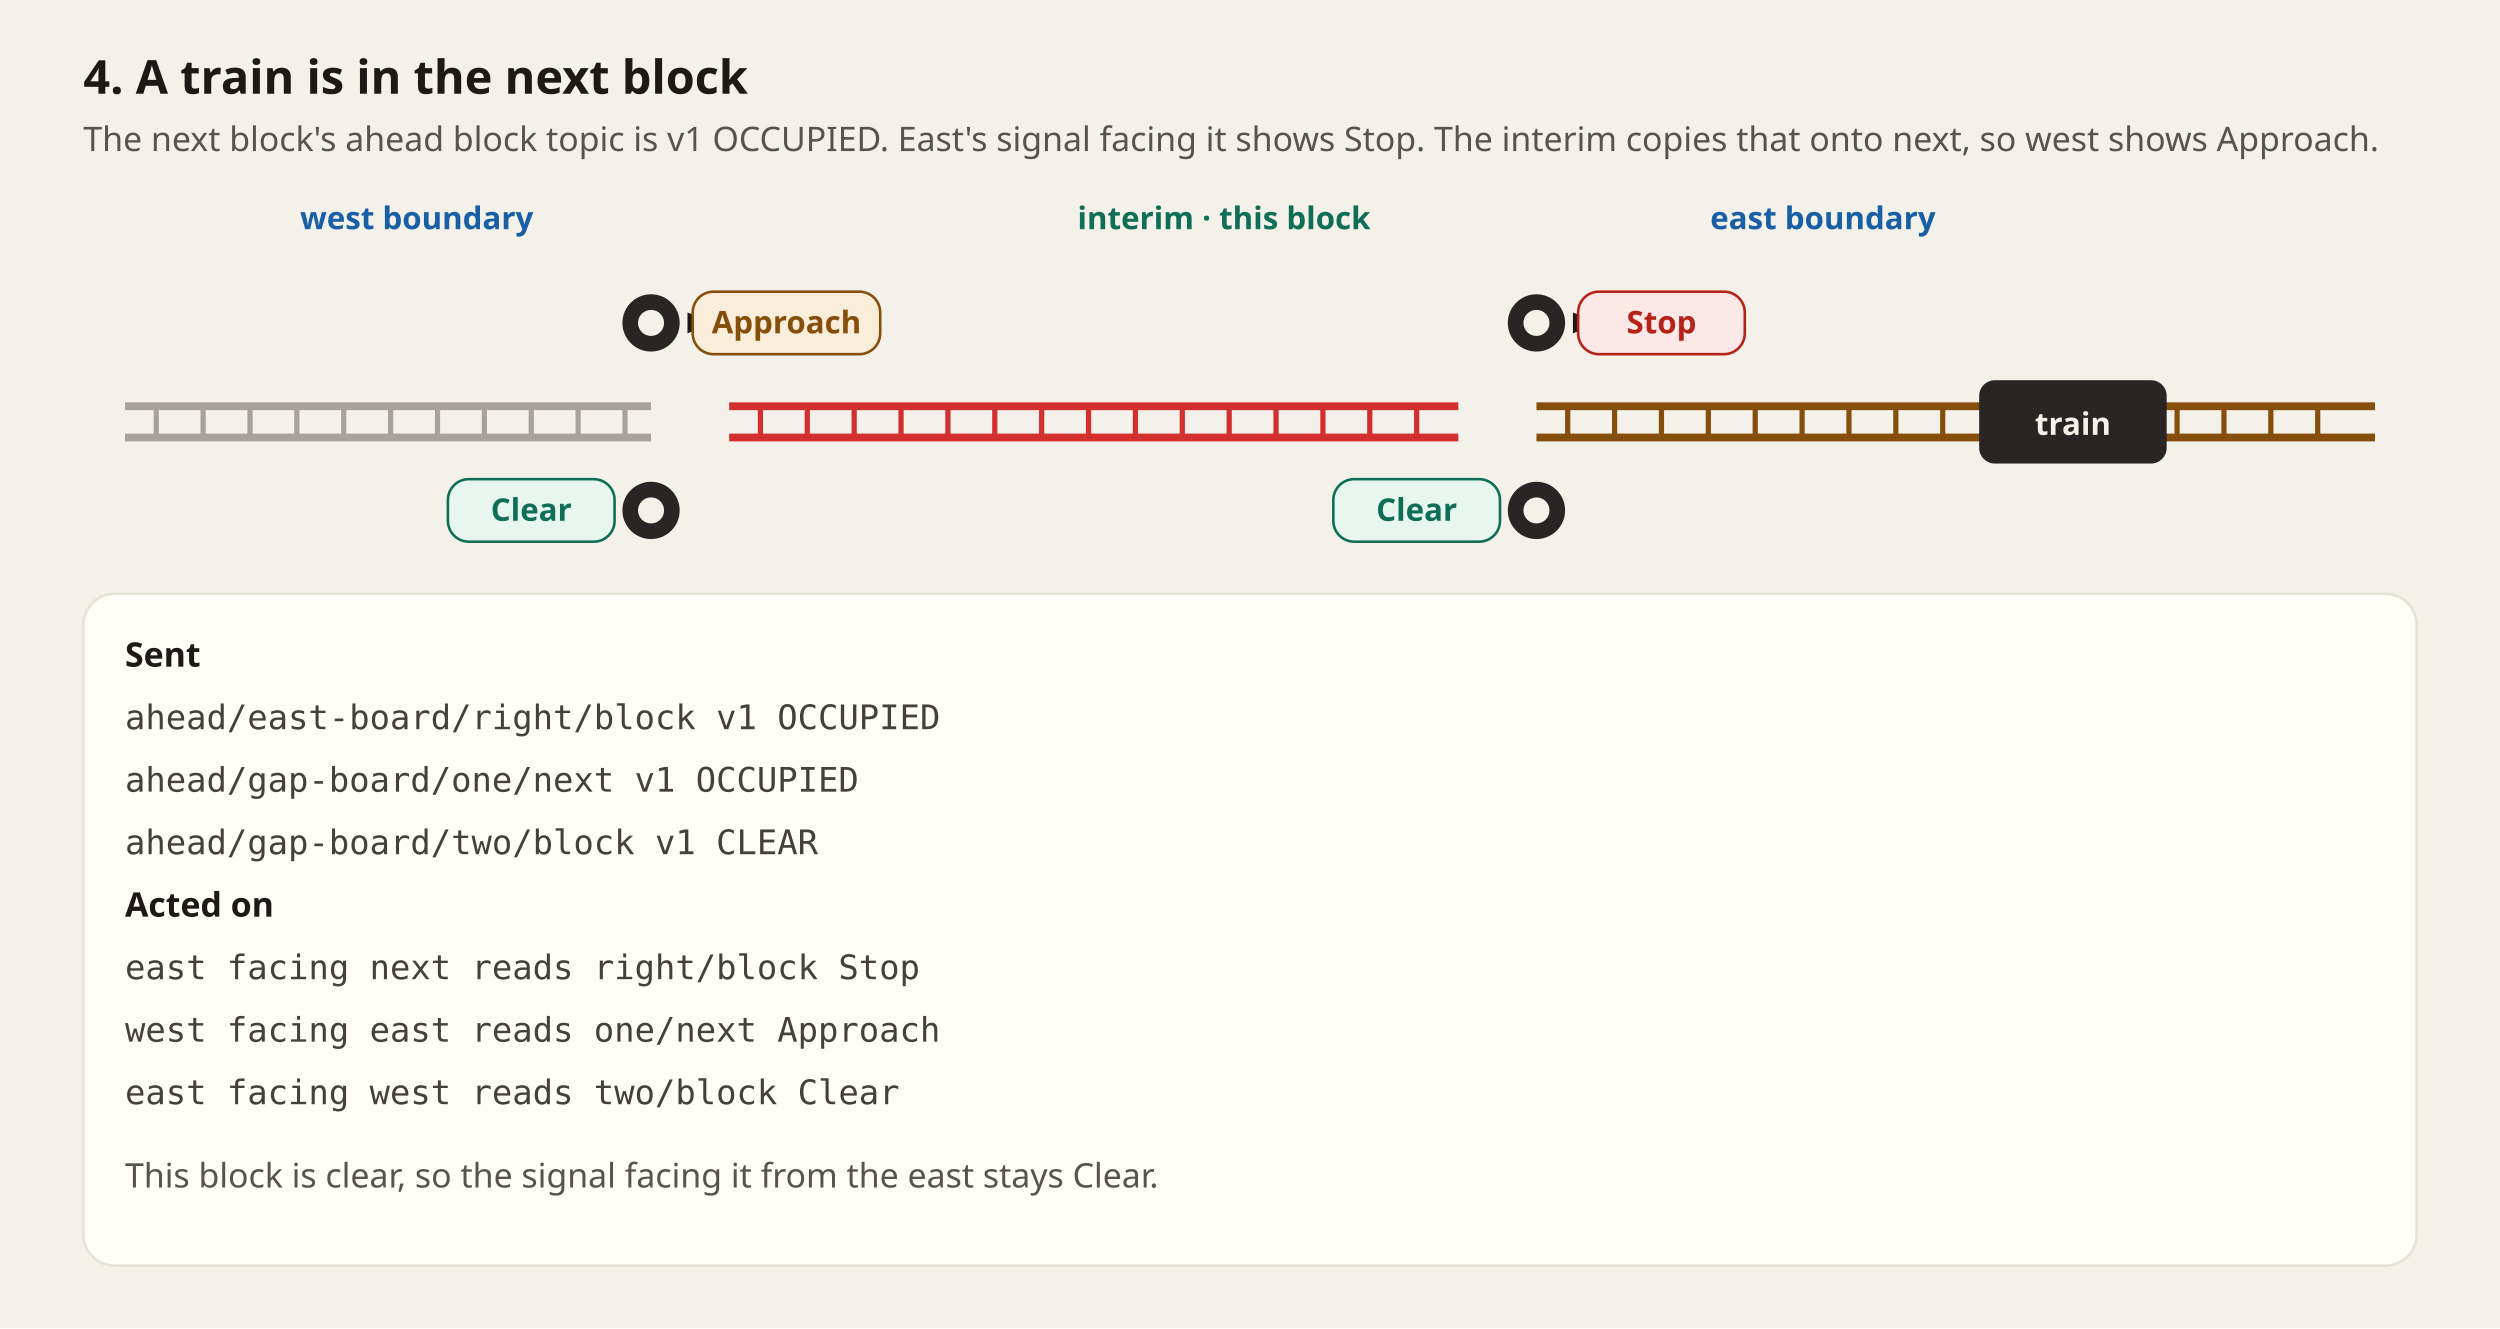
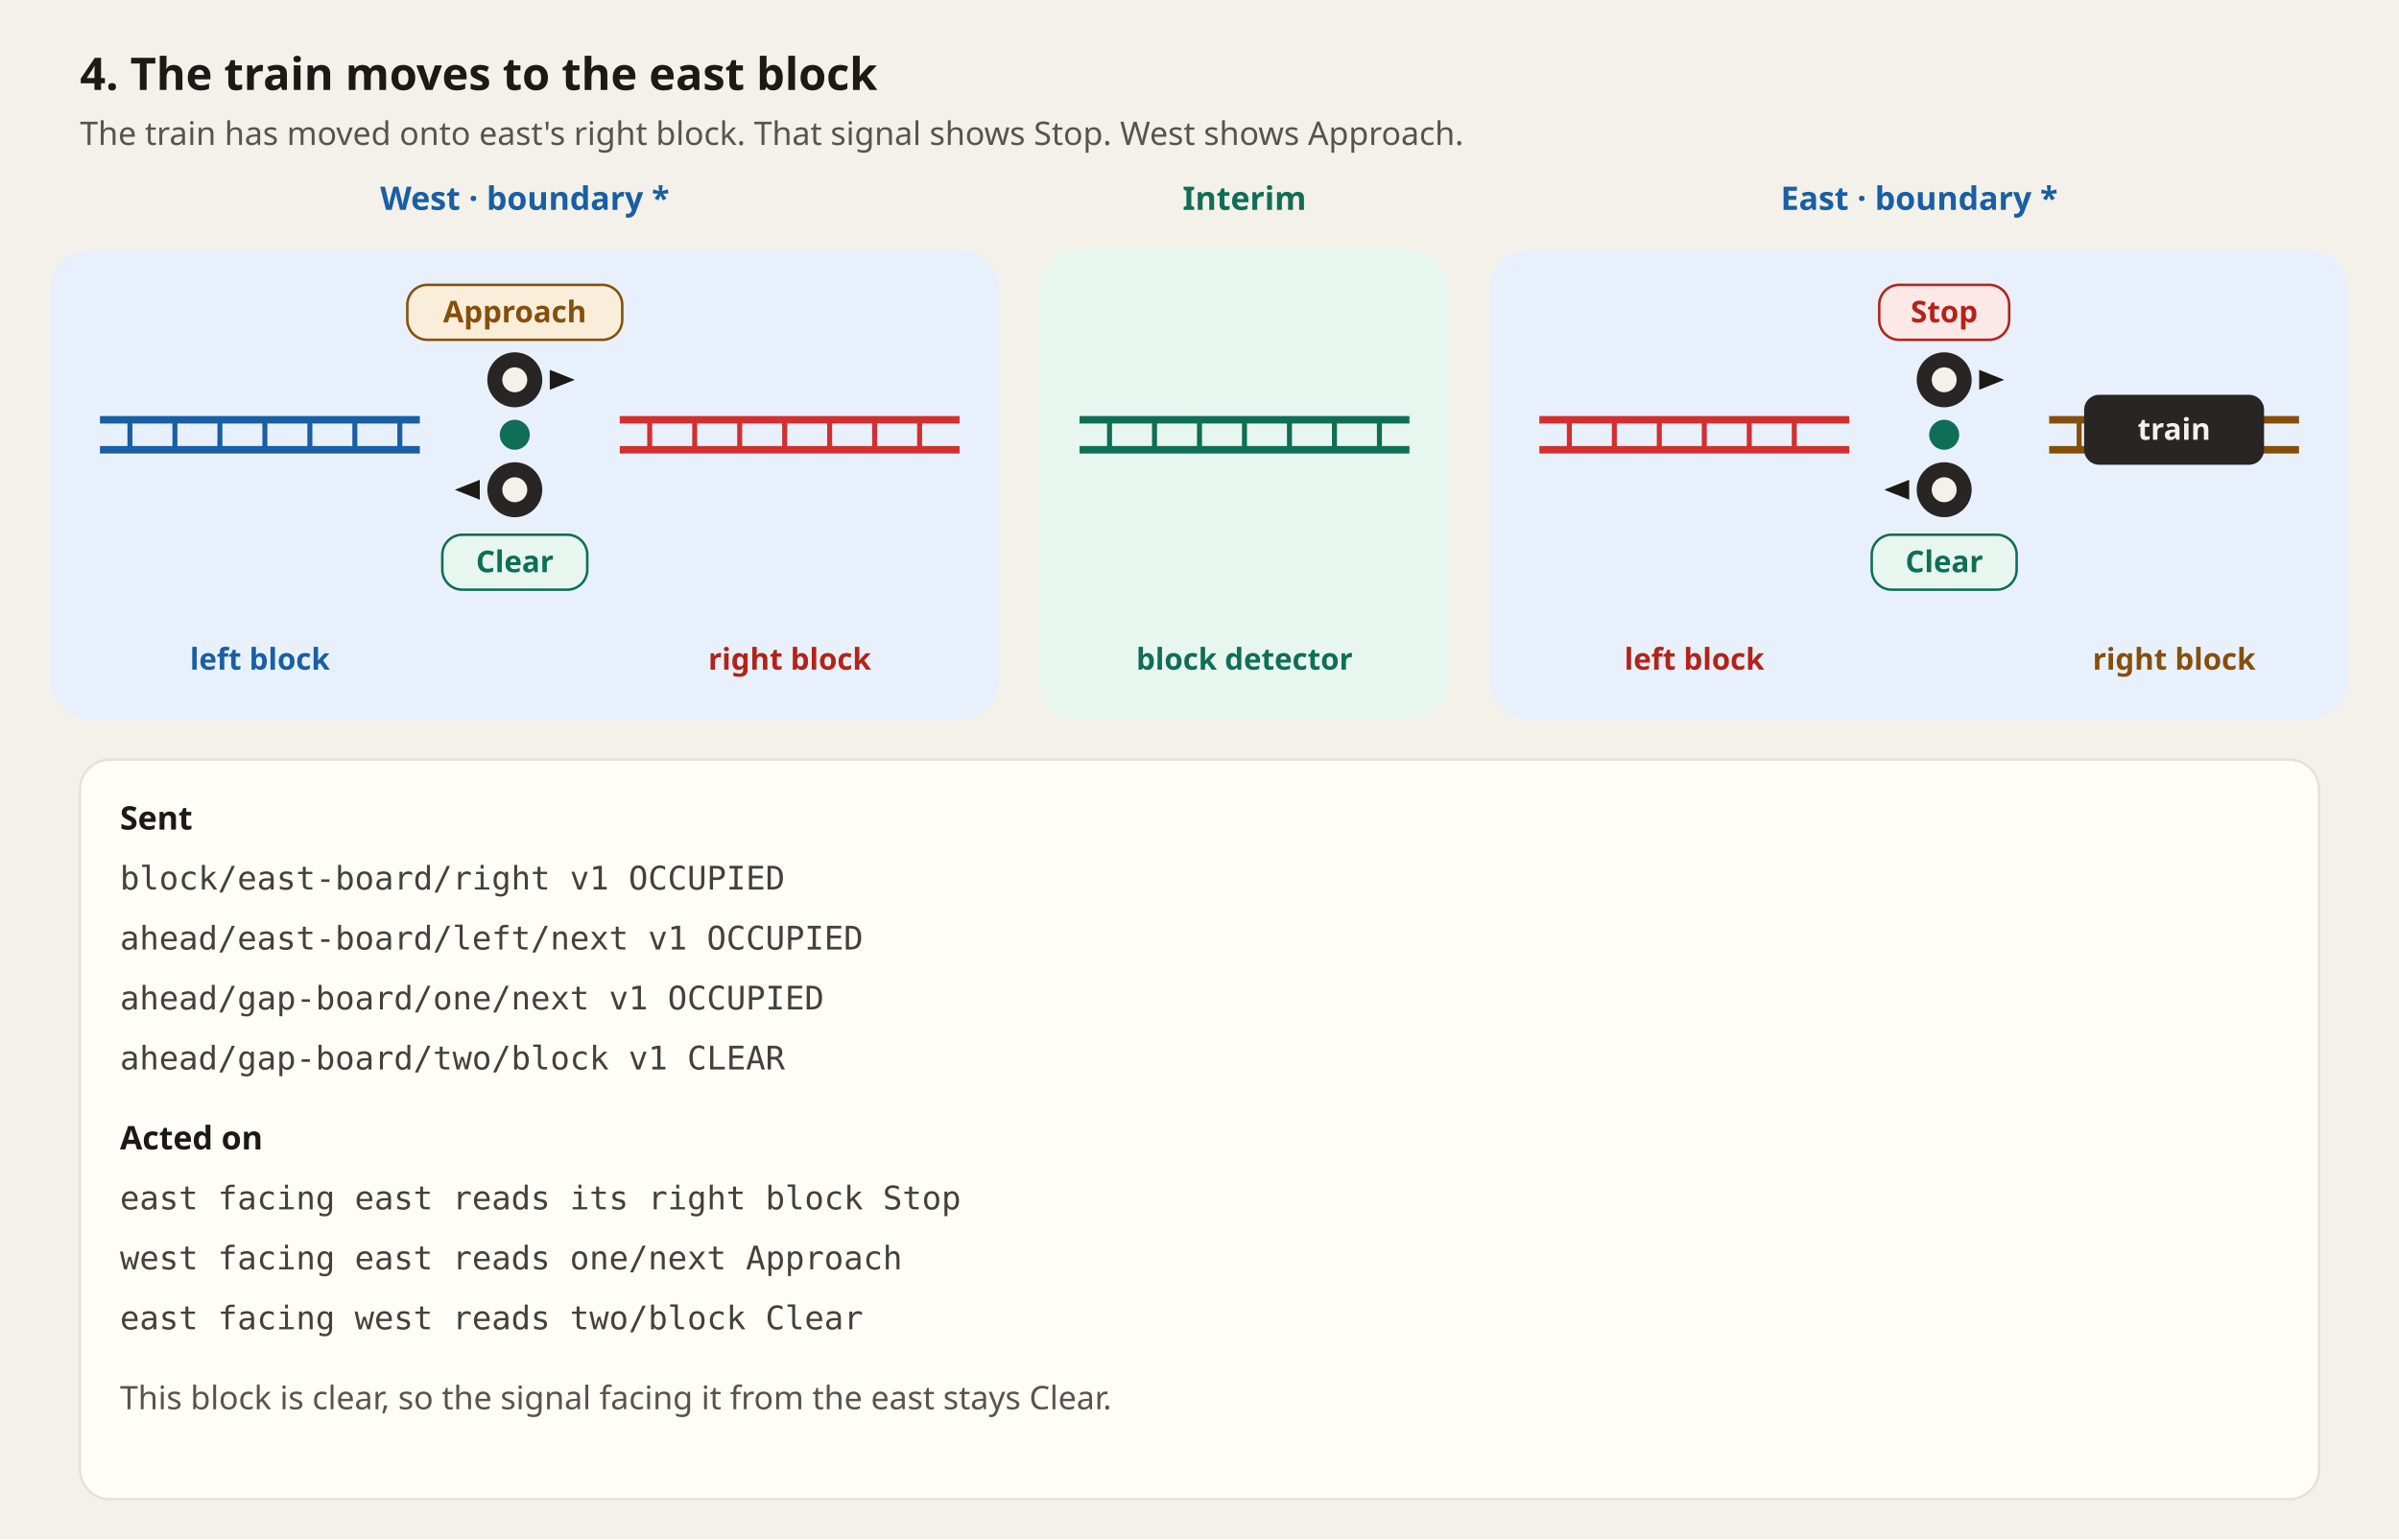
- <svg xmlns="http://www.w3.org/2000/svg" width="960" height="510" viewBox="0 0 960 510" role="img" aria-labelledby="title desc">
-   <rect width="960" height="510" fill="#f4f1ea" />
+ <svg xmlns="http://www.w3.org/2000/svg" width="960" height="616" viewBox="0 0 960 616" role="img" aria-labelledby="title desc">
+   <rect width="960" height="616" fill="#f4f1ea" />
  <g font-family="ui-sans-serif, system-ui, sans-serif" fill="#1c1917">
-     <text x="32" y="36" font-size="18" font-weight="600">4. A train is in the next block</text>
-     <text x="32" y="58" fill="#57534e" font-size="13">The next block's ahead block topic is v1 OCCUPIED. East's signal facing it shows Stop. The interim copies that onto next, so west shows Approach.</text>
-     <text x="160" y="88" text-anchor="middle" fill="#185fa5" font-size="12" font-weight="600">west boundary</text>
-     <text x="470" y="88" text-anchor="middle" fill="#0f6e56" font-size="12" font-weight="600">interim · this block</text>
-     <text x="700" y="88" text-anchor="middle" fill="#185fa5" font-size="12" font-weight="600">east boundary</text>
-     <g stroke="#a8a29e" stroke-width="3" stroke-linecap="butt">
-       <line x1="48" y1="156" x2="250" y2="156" />
-       <line x1="48" y1="168" x2="250" y2="168" />
+     <text x="32" y="36" font-size="18" font-weight="600">4. The train moves to the east block</text>
+     <text x="32" y="58" fill="#57534e" font-size="13">The train has moved onto east's right block. That signal shows Stop. West shows Approach.</text>
+     <rect x="20" y="100" width="380" height="188" rx="16" fill="#e8f1fb" />
+     <rect x="416" y="100" width="164" height="188" rx="16" fill="#e7f6ef" />
+     <rect x="596" y="100" width="344" height="188" rx="16" fill="#e8f1fb" />
+     <text x="210" y="84" text-anchor="middle" fill="#185fa5" font-size="13" font-weight="600">West · boundary *</text>
+     <text x="498" y="84" text-anchor="middle" fill="#0f6e56" font-size="13" font-weight="600">Interim</text>
+     <text x="768" y="84" text-anchor="middle" fill="#185fa5" font-size="13" font-weight="600">East · boundary *</text>
+     <g stroke="#185fa5" stroke-width="3" stroke-linecap="butt">
+       <line x1="40" y1="168" x2="168" y2="168" />
+       <line x1="40" y1="180" x2="168" y2="180" />
    </g>
-     <g stroke="#a8a29e" stroke-width="2">
-       <line x1="60" y1="156" x2="60" y2="168" />
-       <line x1="78" y1="156" x2="78" y2="168" />
-       <line x1="96" y1="156" x2="96" y2="168" />
-       <line x1="114" y1="156" x2="114" y2="168" />
-       <line x1="132" y1="156" x2="132" y2="168" />
-       <line x1="150" y1="156" x2="150" y2="168" />
-       <line x1="168" y1="156" x2="168" y2="168" />
-       <line x1="186" y1="156" x2="186" y2="168" />
-       <line x1="204" y1="156" x2="204" y2="168" />
-       <line x1="222" y1="156" x2="222" y2="168" />
-       <line x1="240" y1="156" x2="240" y2="168" />
+     <g stroke="#185fa5" stroke-width="2">
+       <line x1="52" y1="168" x2="52" y2="180" />
+       <line x1="70" y1="168" x2="70" y2="180" />
+       <line x1="88" y1="168" x2="88" y2="180" />
+       <line x1="106" y1="168" x2="106" y2="180" />
+       <line x1="124" y1="168" x2="124" y2="180" />
+       <line x1="142" y1="168" x2="142" y2="180" />
+       <line x1="160" y1="168" x2="160" y2="180" />
    </g>
    <g stroke="#d32f2f" stroke-width="3" stroke-linecap="butt">
-       <line x1="280" y1="156" x2="560" y2="156" />
-       <line x1="280" y1="168" x2="560" y2="168" />
+       <line x1="248" y1="168" x2="384" y2="168" />
+       <line x1="248" y1="180" x2="384" y2="180" />
    </g>
    <g stroke="#d32f2f" stroke-width="2">
-       <line x1="292" y1="156" x2="292" y2="168" />
-       <line x1="310" y1="156" x2="310" y2="168" />
-       <line x1="328" y1="156" x2="328" y2="168" />
-       <line x1="346" y1="156" x2="346" y2="168" />
-       <line x1="364" y1="156" x2="364" y2="168" />
-       <line x1="382" y1="156" x2="382" y2="168" />
-       <line x1="400" y1="156" x2="400" y2="168" />
-       <line x1="418" y1="156" x2="418" y2="168" />
-       <line x1="436" y1="156" x2="436" y2="168" />
-       <line x1="454" y1="156" x2="454" y2="168" />
-       <line x1="472" y1="156" x2="472" y2="168" />
-       <line x1="490" y1="156" x2="490" y2="168" />
-       <line x1="508" y1="156" x2="508" y2="168" />
-       <line x1="526" y1="156" x2="526" y2="168" />
-       <line x1="544" y1="156" x2="544" y2="168" />
+       <line x1="260" y1="168" x2="260" y2="180" />
+       <line x1="278" y1="168" x2="278" y2="180" />
+       <line x1="296" y1="168" x2="296" y2="180" />
+       <line x1="314" y1="168" x2="314" y2="180" />
+       <line x1="332" y1="168" x2="332" y2="180" />
+       <line x1="350" y1="168" x2="350" y2="180" />
+       <line x1="368" y1="168" x2="368" y2="180" />
+     </g>
+     <g stroke="#0f6e56" stroke-width="3" stroke-linecap="butt">
+       <line x1="432" y1="168" x2="564" y2="168" />
+       <line x1="432" y1="180" x2="564" y2="180" />
+     </g>
+     <g stroke="#0f6e56" stroke-width="2">
+       <line x1="444" y1="168" x2="444" y2="180" />
+       <line x1="462" y1="168" x2="462" y2="180" />
+       <line x1="480" y1="168" x2="480" y2="180" />
+       <line x1="498" y1="168" x2="498" y2="180" />
+       <line x1="516" y1="168" x2="516" y2="180" />
+       <line x1="534" y1="168" x2="534" y2="180" />
+       <line x1="552" y1="168" x2="552" y2="180" />
+     </g>
+     <g stroke="#d32f2f" stroke-width="3" stroke-linecap="butt">
+       <line x1="616" y1="168" x2="740" y2="168" />
+       <line x1="616" y1="180" x2="740" y2="180" />
+     </g>
+     <g stroke="#d32f2f" stroke-width="2">
+       <line x1="628" y1="168" x2="628" y2="180" />
+       <line x1="646" y1="168" x2="646" y2="180" />
+       <line x1="664" y1="168" x2="664" y2="180" />
+       <line x1="682" y1="168" x2="682" y2="180" />
+       <line x1="700" y1="168" x2="700" y2="180" />
+       <line x1="718" y1="168" x2="718" y2="180" />
    </g>
    <g stroke="#854f0b" stroke-width="3" stroke-linecap="butt">
-       <line x1="590" y1="156" x2="912" y2="156" />
-       <line x1="590" y1="168" x2="912" y2="168" />
+       <line x1="820" y1="168" x2="920" y2="168" />
+       <line x1="820" y1="180" x2="920" y2="180" />
    </g>
    <g stroke="#854f0b" stroke-width="2">
-       <line x1="602" y1="156" x2="602" y2="168" />
-       <line x1="620" y1="156" x2="620" y2="168" />
-       <line x1="638" y1="156" x2="638" y2="168" />
-       <line x1="656" y1="156" x2="656" y2="168" />
-       <line x1="674" y1="156" x2="674" y2="168" />
-       <line x1="692" y1="156" x2="692" y2="168" />
-       <line x1="710" y1="156" x2="710" y2="168" />
-       <line x1="728" y1="156" x2="728" y2="168" />
-       <line x1="746" y1="156" x2="746" y2="168" />
-       <line x1="764" y1="156" x2="764" y2="168" />
-       <line x1="782" y1="156" x2="782" y2="168" />
-       <line x1="800" y1="156" x2="800" y2="168" />
-       <line x1="818" y1="156" x2="818" y2="168" />
-       <line x1="836" y1="156" x2="836" y2="168" />
-       <line x1="854" y1="156" x2="854" y2="168" />
-       <line x1="872" y1="156" x2="872" y2="168" />
-       <line x1="890" y1="156" x2="890" y2="168" />
+       <line x1="832" y1="168" x2="832" y2="180" />
+       <line x1="850" y1="168" x2="850" y2="180" />
+       <line x1="868" y1="168" x2="868" y2="180" />
+       <line x1="886" y1="168" x2="886" y2="180" />
+       <line x1="904" y1="168" x2="904" y2="180" />
    </g>
-     <g transform="translate(250 124) scale(1 1)">
+     <g transform="translate(206 152) scale(1 1)">
      <circle cx="0" cy="0" r="11" fill="#292524" />
      <circle cx="0" cy="0" r="5" fill="#f4f1ea" />
      <polygon points="14,-4 24,0 14,4" fill="#1c1917" />
    </g>
-     <rect x="266" y="112" width="72" height="24" rx="8" fill="#faeeda" stroke="#854f0b" />
-     <text x="302.0" y="128" text-anchor="middle" fill="#854f0b" font-size="12" font-weight="600">Approach</text>
-     <g transform="translate(250 196) scale(-1 1)">
+     <g transform="translate(206 196) scale(-1 1)">
      <circle cx="0" cy="0" r="11" fill="#292524" />
      <circle cx="0" cy="0" r="5" fill="#f4f1ea" />
      <polygon points="14,-4 24,0 14,4" fill="#1c1917" />
    </g>
-     <rect x="172" y="184" width="64" height="24" rx="8" fill="#e7f6ef" stroke="#0f6e56" />
-     <text x="204.0" y="200" text-anchor="middle" fill="#0f6e56" font-size="12" font-weight="600">Clear</text>
-     <g transform="translate(590 124) scale(1 1)">
+     <circle cx="206" cy="174" r="6" fill="#0f6e56" />
+     <g transform="translate(778 152) scale(1 1)">
      <circle cx="0" cy="0" r="11" fill="#292524" />
      <circle cx="0" cy="0" r="5" fill="#f4f1ea" />
      <polygon points="14,-4 24,0 14,4" fill="#1c1917" />
    </g>
-     <rect x="606" y="112" width="64" height="24" rx="8" fill="#fde8e8" stroke="#b42318" />
-     <text x="638.0" y="128" text-anchor="middle" fill="#b42318" font-size="12" font-weight="600">Stop</text>
-     <g transform="translate(590 196) scale(-1 1)">
+     <g transform="translate(778 196) scale(-1 1)">
      <circle cx="0" cy="0" r="11" fill="#292524" />
      <circle cx="0" cy="0" r="5" fill="#f4f1ea" />
      <polygon points="14,-4 24,0 14,4" fill="#1c1917" />
    </g>
-     <rect x="512" y="184" width="64" height="24" rx="8" fill="#e7f6ef" stroke="#0f6e56" />
-     <text x="544.0" y="200" text-anchor="middle" fill="#0f6e56" font-size="12" font-weight="600">Clear</text>
-     <rect x="760" y="146" width="72" height="32" rx="6" fill="#292524" />
-     <text x="796" y="167" text-anchor="middle" fill="#f4f1ea" font-size="12" font-weight="600">train</text>
-     <rect x="32" y="228" width="896" height="258" rx="12" fill="#fffdf8" stroke="#e7e2d8" />
-     <text x="48" y="256" font-size="13" font-weight="600">Sent</text>
-     <text x="48" y="280" fill="#44403c" font-family="ui-monospace, SFMono-Regular, Menlo, monospace" font-size="13">ahead/east-board/right/block            v1 OCCUPIED</text>
-     <text x="48" y="304" fill="#44403c" font-family="ui-monospace, SFMono-Regular, Menlo, monospace" font-size="13">ahead/gap-board/one/next                v1 OCCUPIED</text>
-     <text x="48" y="328" fill="#44403c" font-family="ui-monospace, SFMono-Regular, Menlo, monospace" font-size="13">ahead/gap-board/two/block               v1 CLEAR</text>
-     <text x="48" y="352" font-size="13" font-weight="600">Acted on</text>
-     <text x="48" y="376" fill="#44403c" font-family="ui-monospace, SFMono-Regular, Menlo, monospace" font-size="13">east facing next reads right/block      Stop</text>
-     <text x="48" y="400" fill="#44403c" font-family="ui-monospace, SFMono-Regular, Menlo, monospace" font-size="13">west facing east reads one/next         Approach</text>
-     <text x="48" y="424" fill="#44403c" font-family="ui-monospace, SFMono-Regular, Menlo, monospace" font-size="13">east facing west reads two/block        Clear</text>
-     <text x="48" y="456" fill="#57534e" font-size="13">This block is clear, so the signal facing it from the east stays Clear.</text>
+     <circle cx="778" cy="174" r="6" fill="#0f6e56" />
+     <rect x="163" y="114" width="86" height="22" rx="8" fill="#faeeda" stroke="#854f0b" />
+     <text x="206" y="129" text-anchor="middle" fill="#854f0b" font-size="12" font-weight="600">Approach</text>
+     <rect x="177" y="214" width="58" height="22" rx="8" fill="#e7f6ef" stroke="#0f6e56" />
+     <text x="206" y="229" text-anchor="middle" fill="#0f6e56" font-size="12" font-weight="600">Clear</text>
+     <rect x="752" y="114" width="52" height="22" rx="8" fill="#fde8e8" stroke="#b42318" />
+     <text x="778" y="129" text-anchor="middle" fill="#b42318" font-size="12" font-weight="600">Stop</text>
+     <rect x="749" y="214" width="58" height="22" rx="8" fill="#e7f6ef" stroke="#0f6e56" />
+     <text x="778" y="229" text-anchor="middle" fill="#0f6e56" font-size="12" font-weight="600">Clear</text>
+     <text x="104" y="268" text-anchor="middle" fill="#185fa5" font-size="12" font-weight="600">left block</text>
+     <text x="316" y="268" text-anchor="middle" fill="#b42318" font-size="12" font-weight="600">right block</text>
+     <text x="498" y="268" text-anchor="middle" fill="#0f6e56" font-size="12" font-weight="600">block detector</text>
+     <text x="678" y="268" text-anchor="middle" fill="#b42318" font-size="12" font-weight="600">left block</text>
+     <text x="870" y="268" text-anchor="middle" fill="#854f0b" font-size="12" font-weight="600">right block</text>
+     <rect x="834" y="158" width="72" height="28" rx="6" fill="#292524" />
+     <text x="870" y="176" text-anchor="middle" fill="#f4f1ea" font-size="12" font-weight="600">train</text>
+     <rect x="32" y="304" width="896" height="296" rx="12" fill="#fffdf8" stroke="#e7e2d8" />
+     <text x="48" y="332" font-size="13" font-weight="600">Sent</text>
+     <text x="48" y="356" fill="#44403c" font-family="ui-monospace, SFMono-Regular, Menlo, monospace" font-size="13">block/east-board/right                  v1 OCCUPIED</text>
+     <text x="48" y="380" fill="#44403c" font-family="ui-monospace, SFMono-Regular, Menlo, monospace" font-size="13">ahead/east-board/left/next              v1 OCCUPIED</text>
+     <text x="48" y="404" fill="#44403c" font-family="ui-monospace, SFMono-Regular, Menlo, monospace" font-size="13">ahead/gap-board/one/next                v1 OCCUPIED</text>
+     <text x="48" y="428" fill="#44403c" font-family="ui-monospace, SFMono-Regular, Menlo, monospace" font-size="13">ahead/gap-board/two/block               v1 CLEAR</text>
+     <text x="48" y="460" font-size="13" font-weight="600">Acted on</text>
+     <text x="48" y="484" fill="#44403c" font-family="ui-monospace, SFMono-Regular, Menlo, monospace" font-size="13">east facing east reads its right block  Stop</text>
+     <text x="48" y="508" fill="#44403c" font-family="ui-monospace, SFMono-Regular, Menlo, monospace" font-size="13">west facing east reads one/next         Approach</text>
+     <text x="48" y="532" fill="#44403c" font-family="ui-monospace, SFMono-Regular, Menlo, monospace" font-size="13">east facing west reads two/block        Clear</text>
+     <text x="48" y="564" fill="#57534e" font-size="13">This block is clear, so the signal facing it from the east stays Clear.</text>
  </g>
</svg>
